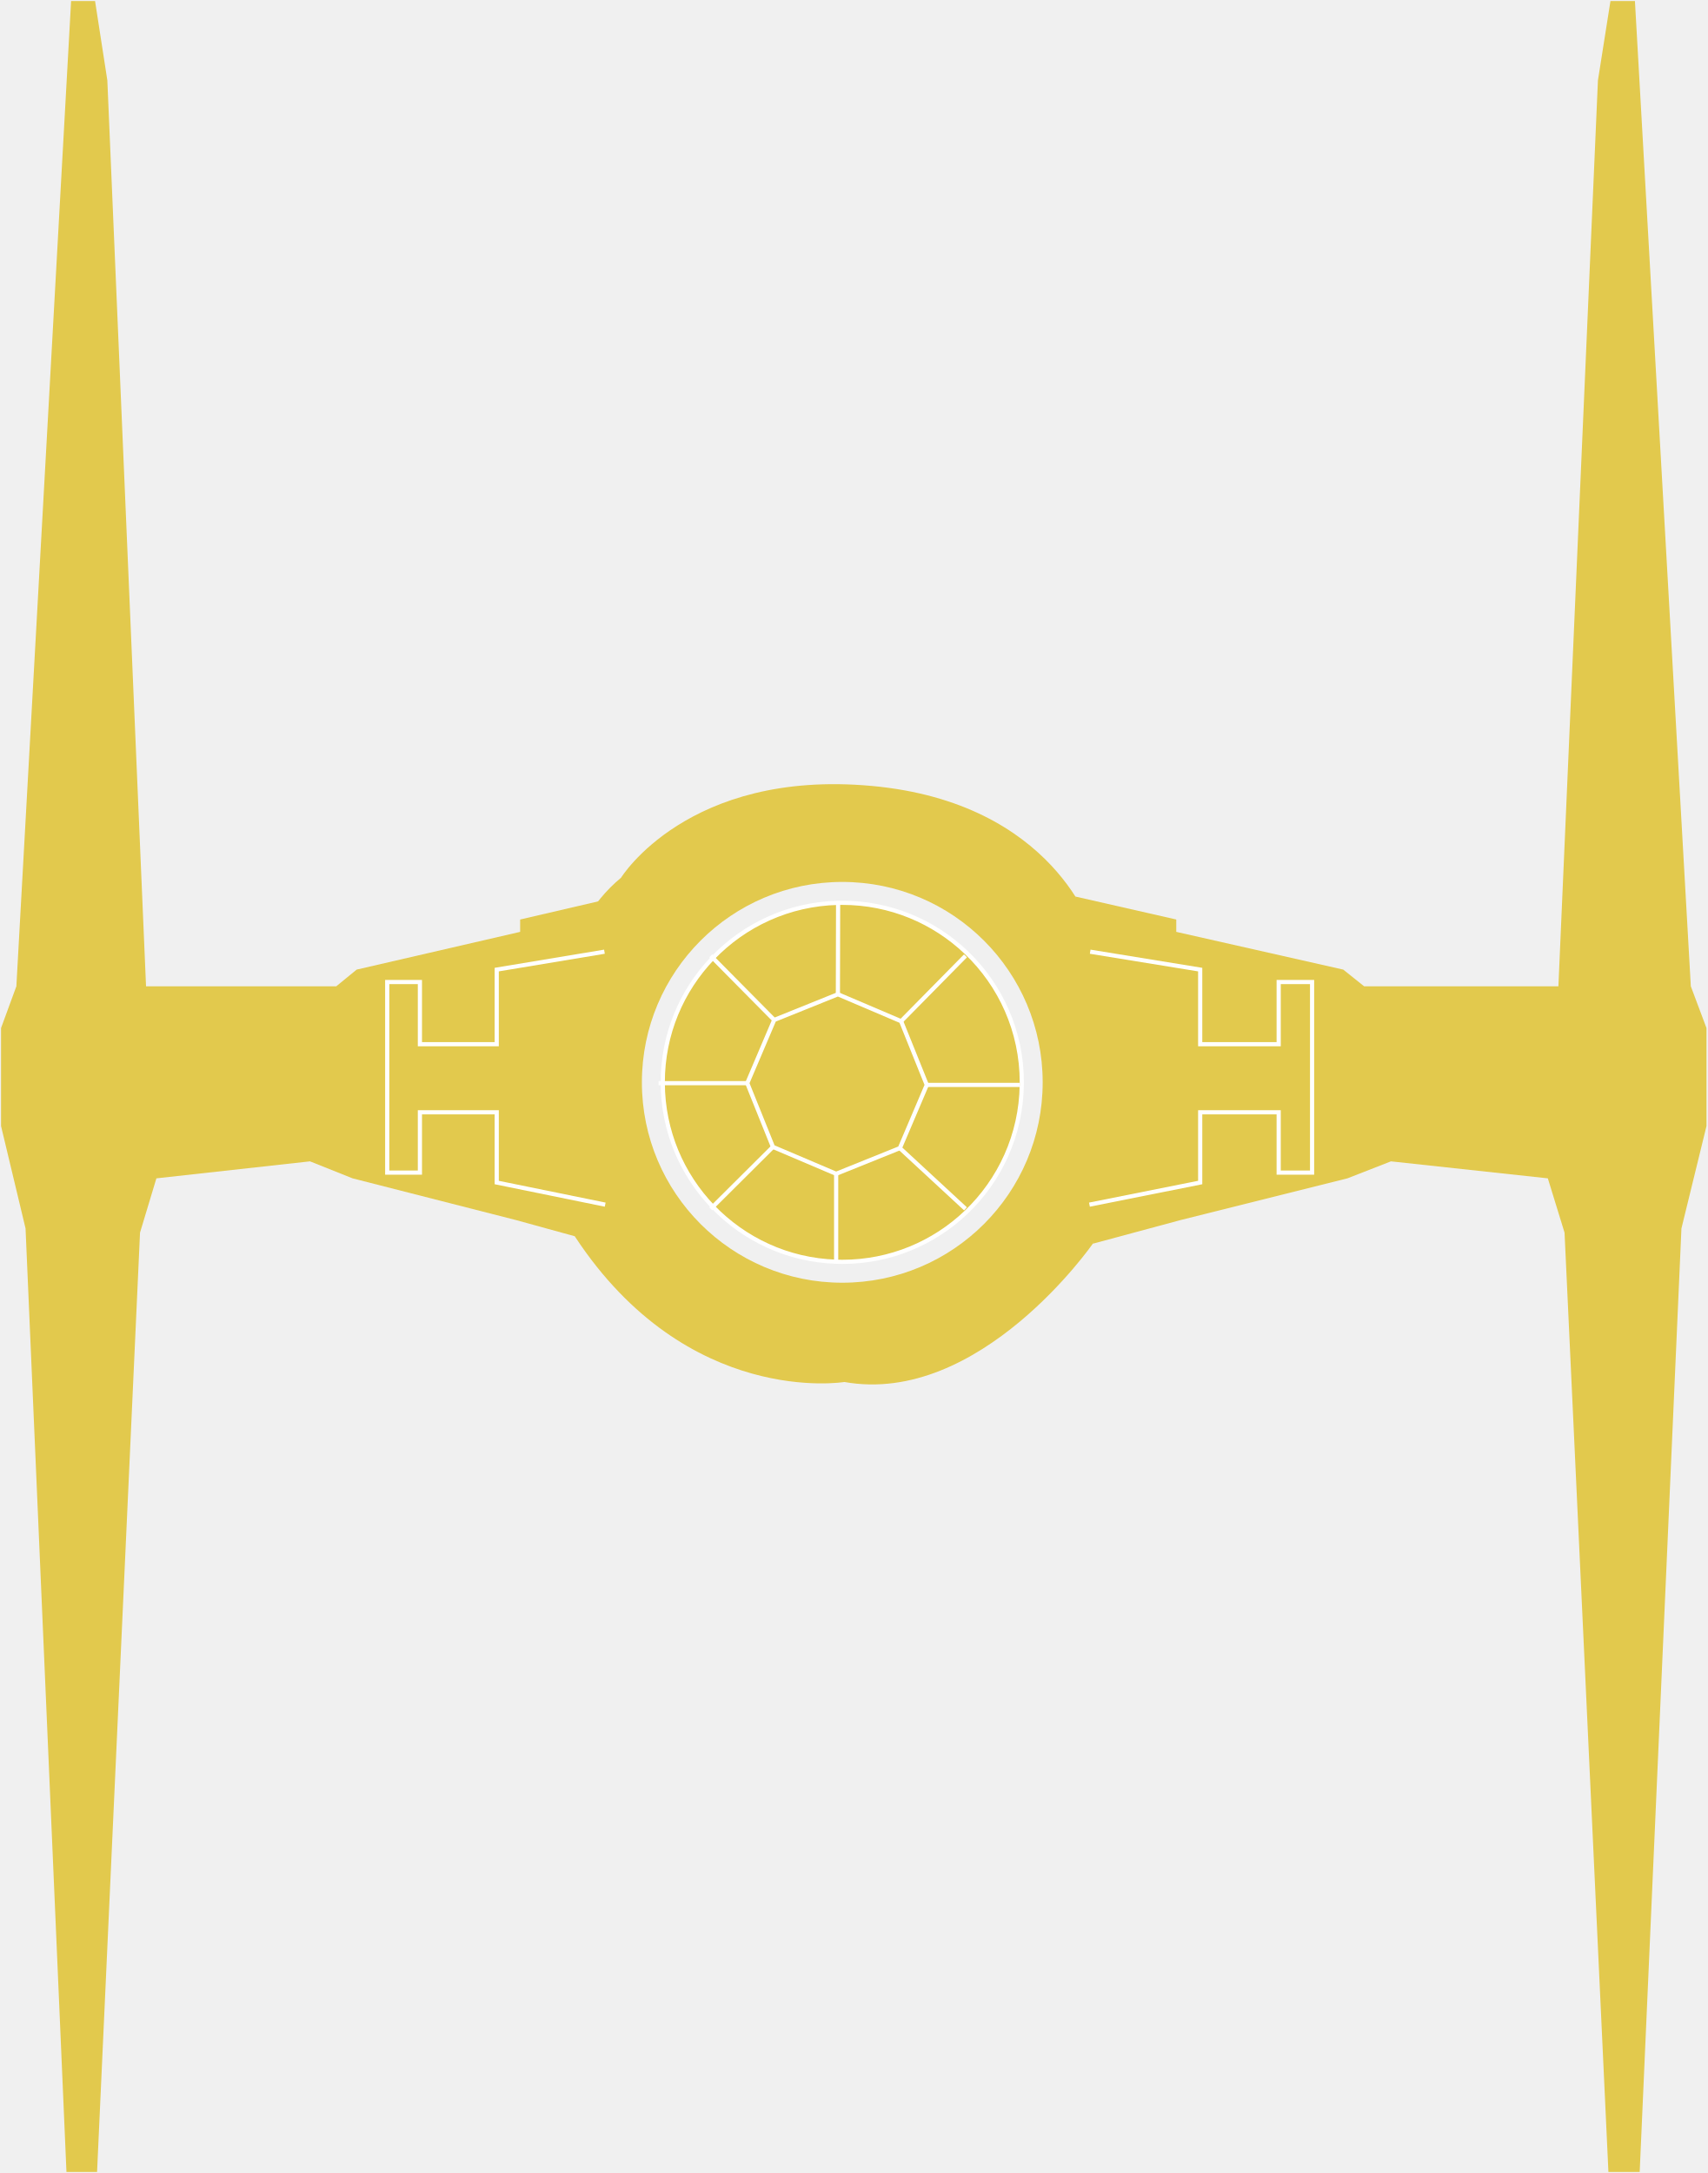
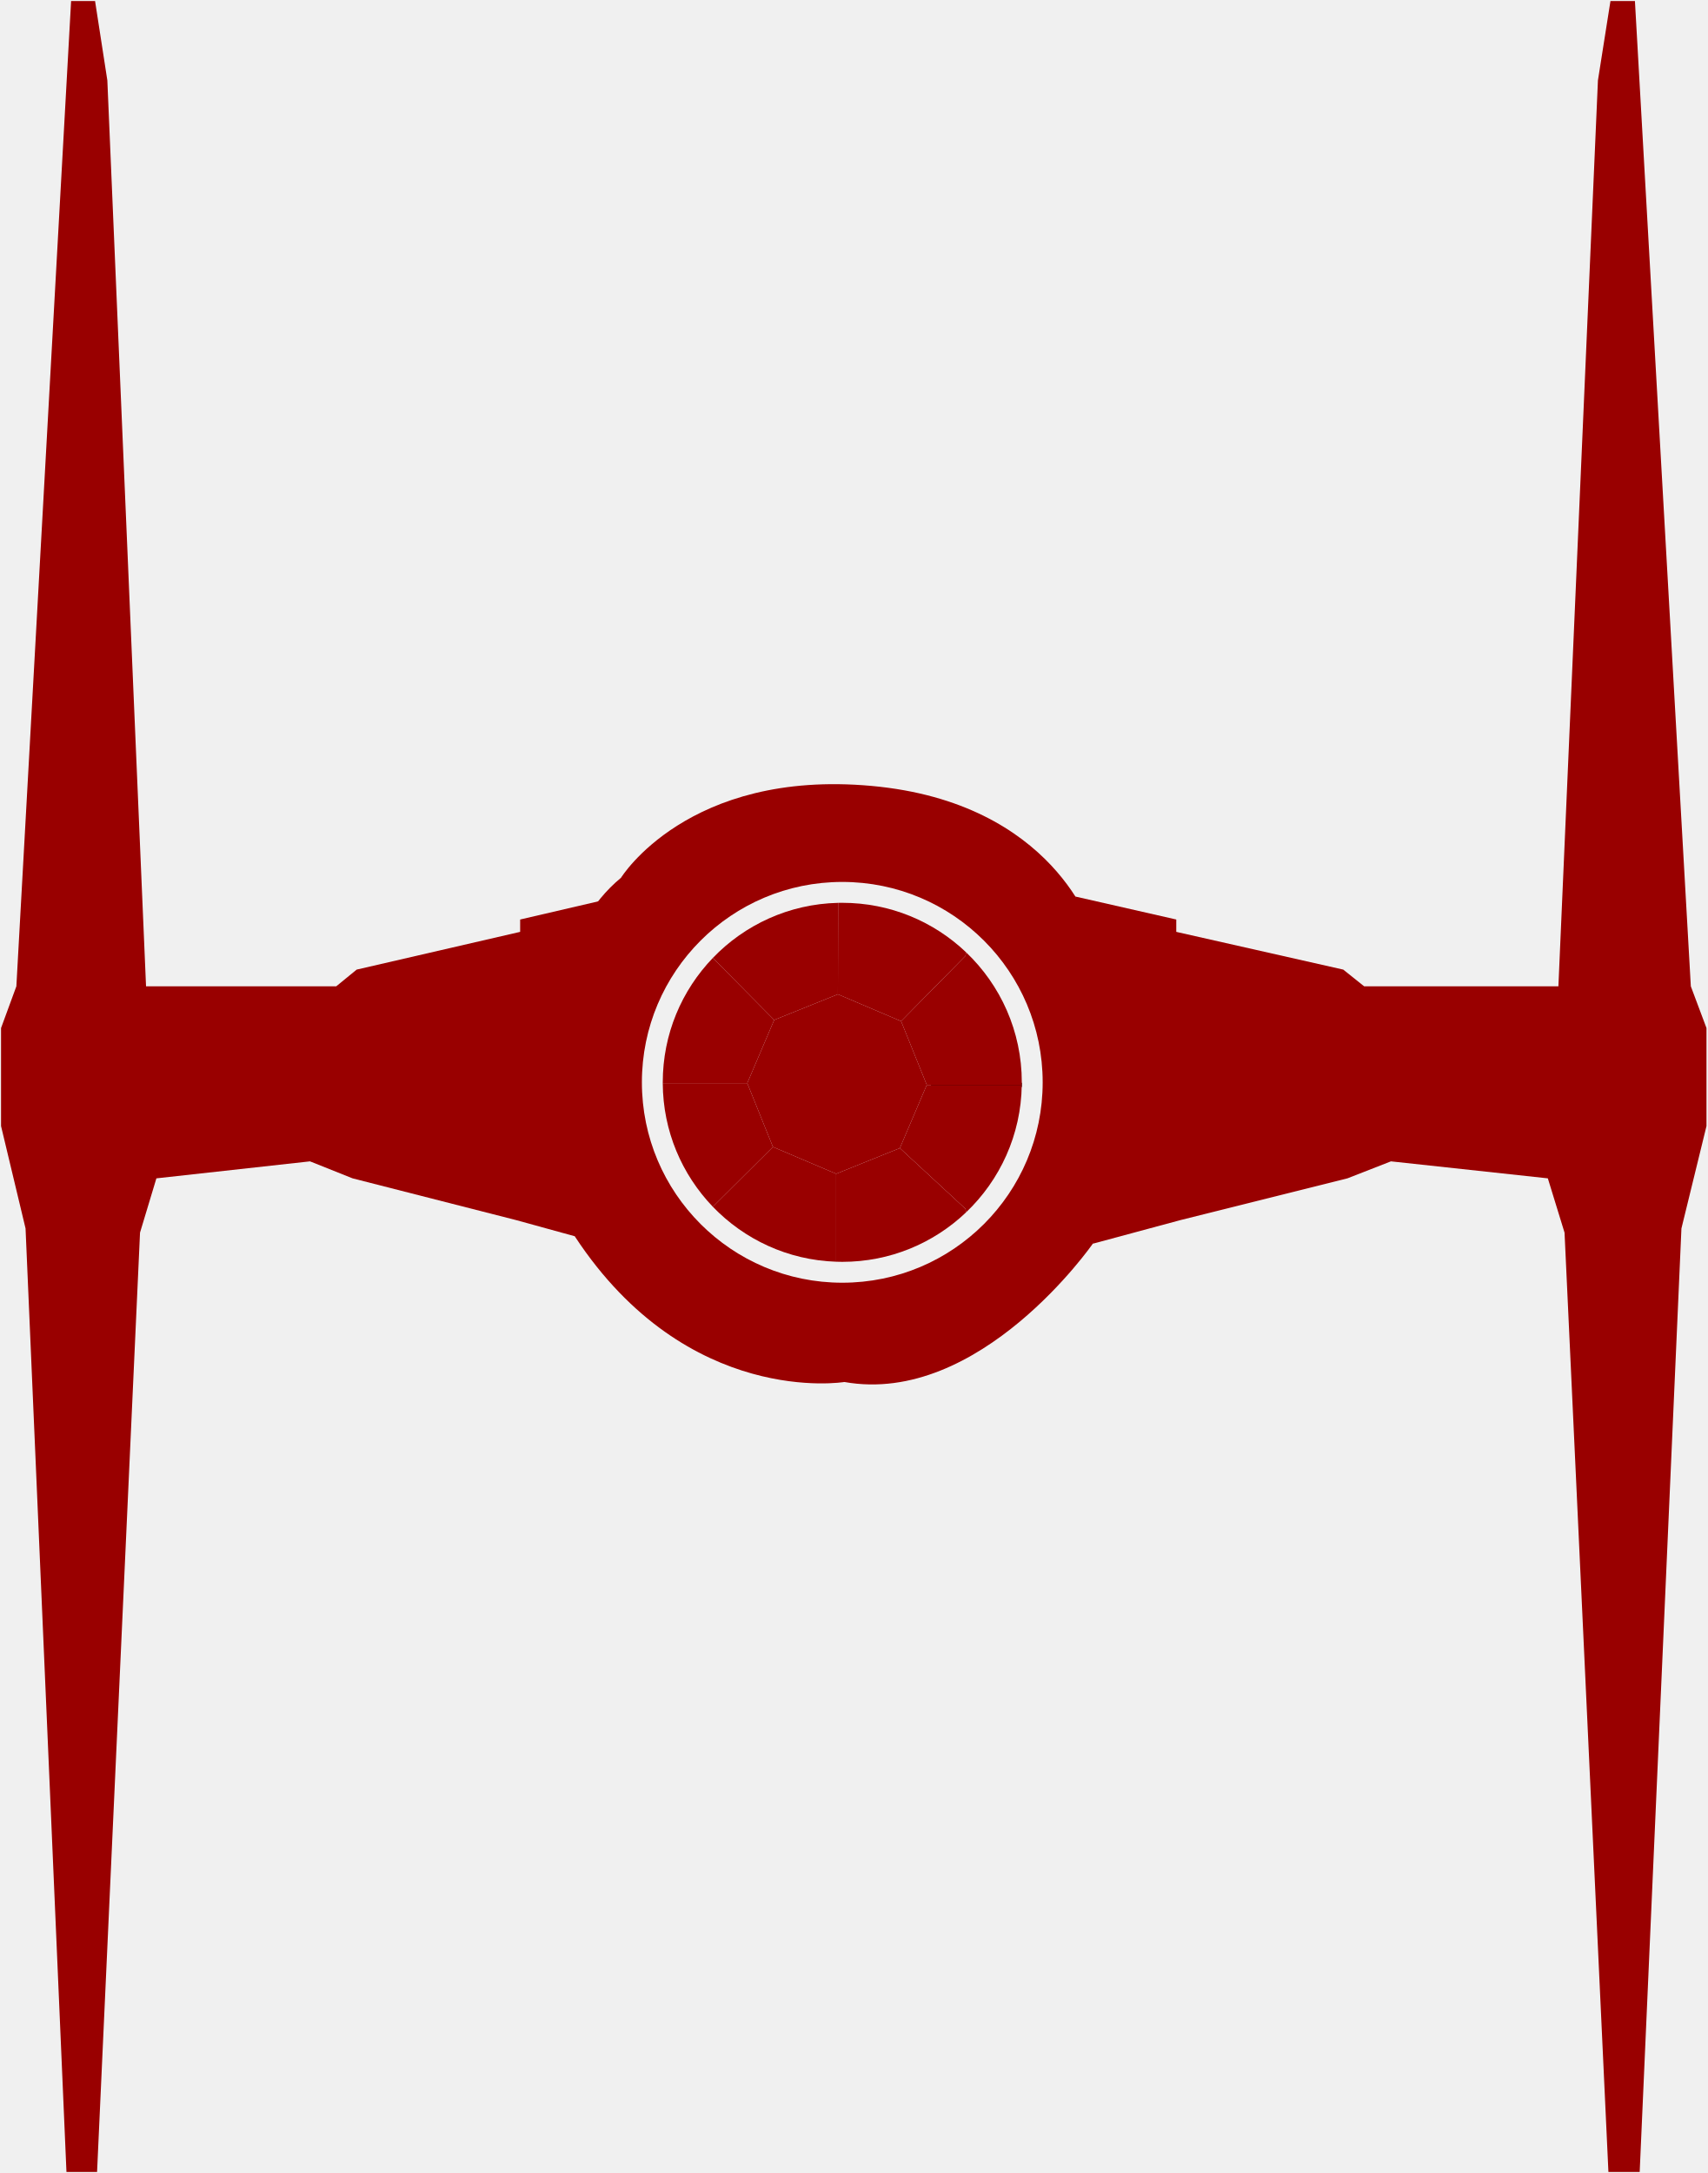
<svg xmlns="http://www.w3.org/2000/svg" id="Livello_2" data-name="Livello 2" viewBox="0 0 409 520.5">
  <defs>
    <style>
      .cls-1 {
        stroke: #000;
      }

      .cls-1, .cls-2 {
        fill: none;
        stroke-miterlimit: 10;
      }

      .cls-2 {
-         stroke: #fff;
+         stroke: transparent;
      }

      .cls-3 {
-         fill: #e2c94d;
+         fill: #990000;
      }
    </style>
  </defs>
  <g id="Livello_2-2" data-name="Livello 2">
    <path class="cls-3" d="M261.75,223.25s15,28.33,0,74.66c0,0-27,38.91-59.5,33.12,0,0-37.5,6.22-64.5-34.78,0,0-18-62,11-86,0,0,16-26,60-22s53,35,53,35Zm-12,36c0-26.51-21.49-48-48-48s-48,21.49-48,48,21.49,48,48,48,48-21.49,48-48Z" />
    <line class="cls-1" x1="222.99" y1="259.87" x2="244.75" y2="259.87" />
    <g>
      <g>
        <path class="cls-3" d="M244.75,259.25c0,.21,0,.41-.01,.62h-22.75l-6.15-15.26,15.42-15.65,.16-.84c8.21,7.83,13.33,18.88,13.33,31.13Z" />
        <path class="cls-3" d="M244.25,259.87h.49c-.16,12-5.25,22.81-13.32,30.51l-.16-.83-15.72-14.54,6.45-15.14h22.26Z" />
        <path class="cls-3" d="M231.42,228.12l-.16,.84-15.42,15.65-15.14-6.45,.05-21.9c.33-.01,.67-.01,1-.01,11.51,0,21.95,4.51,29.67,11.87Z" />
        <path class="cls-3" d="M231.26,289.55l.16,.83c-7.72,7.36-18.16,11.87-29.67,11.87-.49,0-.98-.01-1.47-.03v-21.06l15.26-6.15,15.72,14.54Z" />
        <polygon class="cls-3" points="215.84 244.61 221.99 259.87 215.54 275.01 200.28 281.16 185.14 274.72 178.99 259.45 185.44 244.31 200.7 238.16 215.84 244.61" />
        <path class="cls-3" d="M200.75,216.26l-.05,21.9-15.26,6.15-14.7-14.85c7.61-7.92,18.22-12.93,30.01-13.2Z" />
        <path class="cls-3" d="M200.28,281.16v21.06c-11.6-.38-22.02-5.36-29.54-13.17l14.4-14.33,15.14,6.44Z" />
        <path class="cls-3" d="M170.74,229.46l14.7,14.85-6.45,15.14h-20.24v-.2c0-11.57,4.56-22.06,11.99-29.79Z" />
        <path class="cls-3" d="M178.99,259.45l6.15,15.27-14.4,14.33c-7.38-7.69-11.94-18.1-11.99-29.6h20.24Z" />
      </g>
      <g>
        <polygon class="cls-2" points="221.99 259.87 215.84 244.61 200.7 238.16 185.44 244.31 178.99 259.45 185.14 274.72 200.28 281.16 215.54 275.01 221.99 259.87" />
        <path class="cls-2" d="M231.42,228.12c8.21,7.83,13.33,18.88,13.33,31.13,0,.21,0,.41-.01,.62-.16,12-5.25,22.81-13.32,30.51-7.72,7.36-18.16,11.87-29.67,11.87-.49,0-.98-.01-1.47-.03-11.6-.38-22.02-5.36-29.54-13.17-7.38-7.69-11.94-18.1-11.99-29.6v-.2c0-11.57,4.56-22.06,11.99-29.79,7.61-7.92,18.22-12.93,30.01-13.2,.33-.01,.67-.01,1-.01,11.51,0,21.95,4.51,29.67,11.87Z" />
        <polyline class="cls-2" points="200.75 216.25 200.75 216.26 200.7 238.16" />
        <line class="cls-2" x1="215.84" y1="244.61" x2="231.26" y2="228.96" />
        <line class="cls-2" x1="215.54" y1="275.01" x2="231.26" y2="289.55" />
        <polyline class="cls-2" points="200.28 281.16 200.28 302.22 200.28 302.25" />
        <polyline class="cls-2" points="185.14 274.72 170.74 289.05 170.24 289.55" />
        <polyline class="cls-2" points="185.44 244.31 170.74 229.46 170.24 228.96" />
        <polyline class="cls-2" points="178.99 259.45 158.75 259.45 157.75 259.45" />
        <line class="cls-2" x1="221.99" y1="259.87" x2="244.25" y2="259.87" />
      </g>
    </g>
    <polyline class="cls-1" points="264.05 228.96 292.75 234.25 292.75 251.08 311.75 251.08 311.75 236.63 318.81 236.63 318.81 282.13 311.75 282.13 311.75 267.38 292.75 267.38 292.75 285.25 264.05 290.09" />
    <polygon class="cls-3" points="408.75 246.25 408.75 269.72 402.75 294.25 392.75 520.25 385.26 520.25 374.75 295.25 370.75 282.25 333.17 278.18 322.75 282.25 282.75 292.25 261.75 297.91 257.59 214.75 281.75 220.25 281.75 223.21 321.75 232.25 326.75 236.25 340.87 236.25 373.28 236.25 382.75 19.25 385.75 .25 391.61 .25 405 236.25 408.75 246.25" />
    <polyline class="cls-2" points="260.95 288.55 287.48 283.25 287.48 266.42 306.28 266.42 306.28 280.87 314.28 280.87 314.28 235.22 306.28 235.22 306.28 250.12 287.48 250.12 287.48 232.25 261.13 227.96" />
    <polyline class="cls-1" points="141.93 228.96 113.82 234.25 113.82 251.08 95.22 251.08 95.22 236.63 88.31 236.63 88.31 282.13 95.22 282.13 95.22 267.38 113.82 267.38 113.82 285.25 141.93 290.09" />
    <polygon class="cls-3" points=".25 246.25 .25 269.72 6.12 294.25 15.92 520.25 23.25 520.25 33.54 295.25 37.46 282.25 74.25 278.18 84.45 282.25 123.62 292.25 144.18 297.91 148.25 214.75 124.59 220.25 124.59 223.21 85.43 232.25 80.54 236.25 66.71 236.25 34.98 236.25 25.71 19.25 22.77 .25 17.03 .25 3.92 236.25 .25 246.25" />
    <polyline class="cls-2" points="144.96 288.55 118.98 283.25 118.98 266.42 100.58 266.42 100.58 280.87 92.75 280.87 92.75 235.22 100.58 235.22 100.58 250.12 118.98 250.12 118.98 232.25 144.78 227.96" />
  </g>
</svg>
